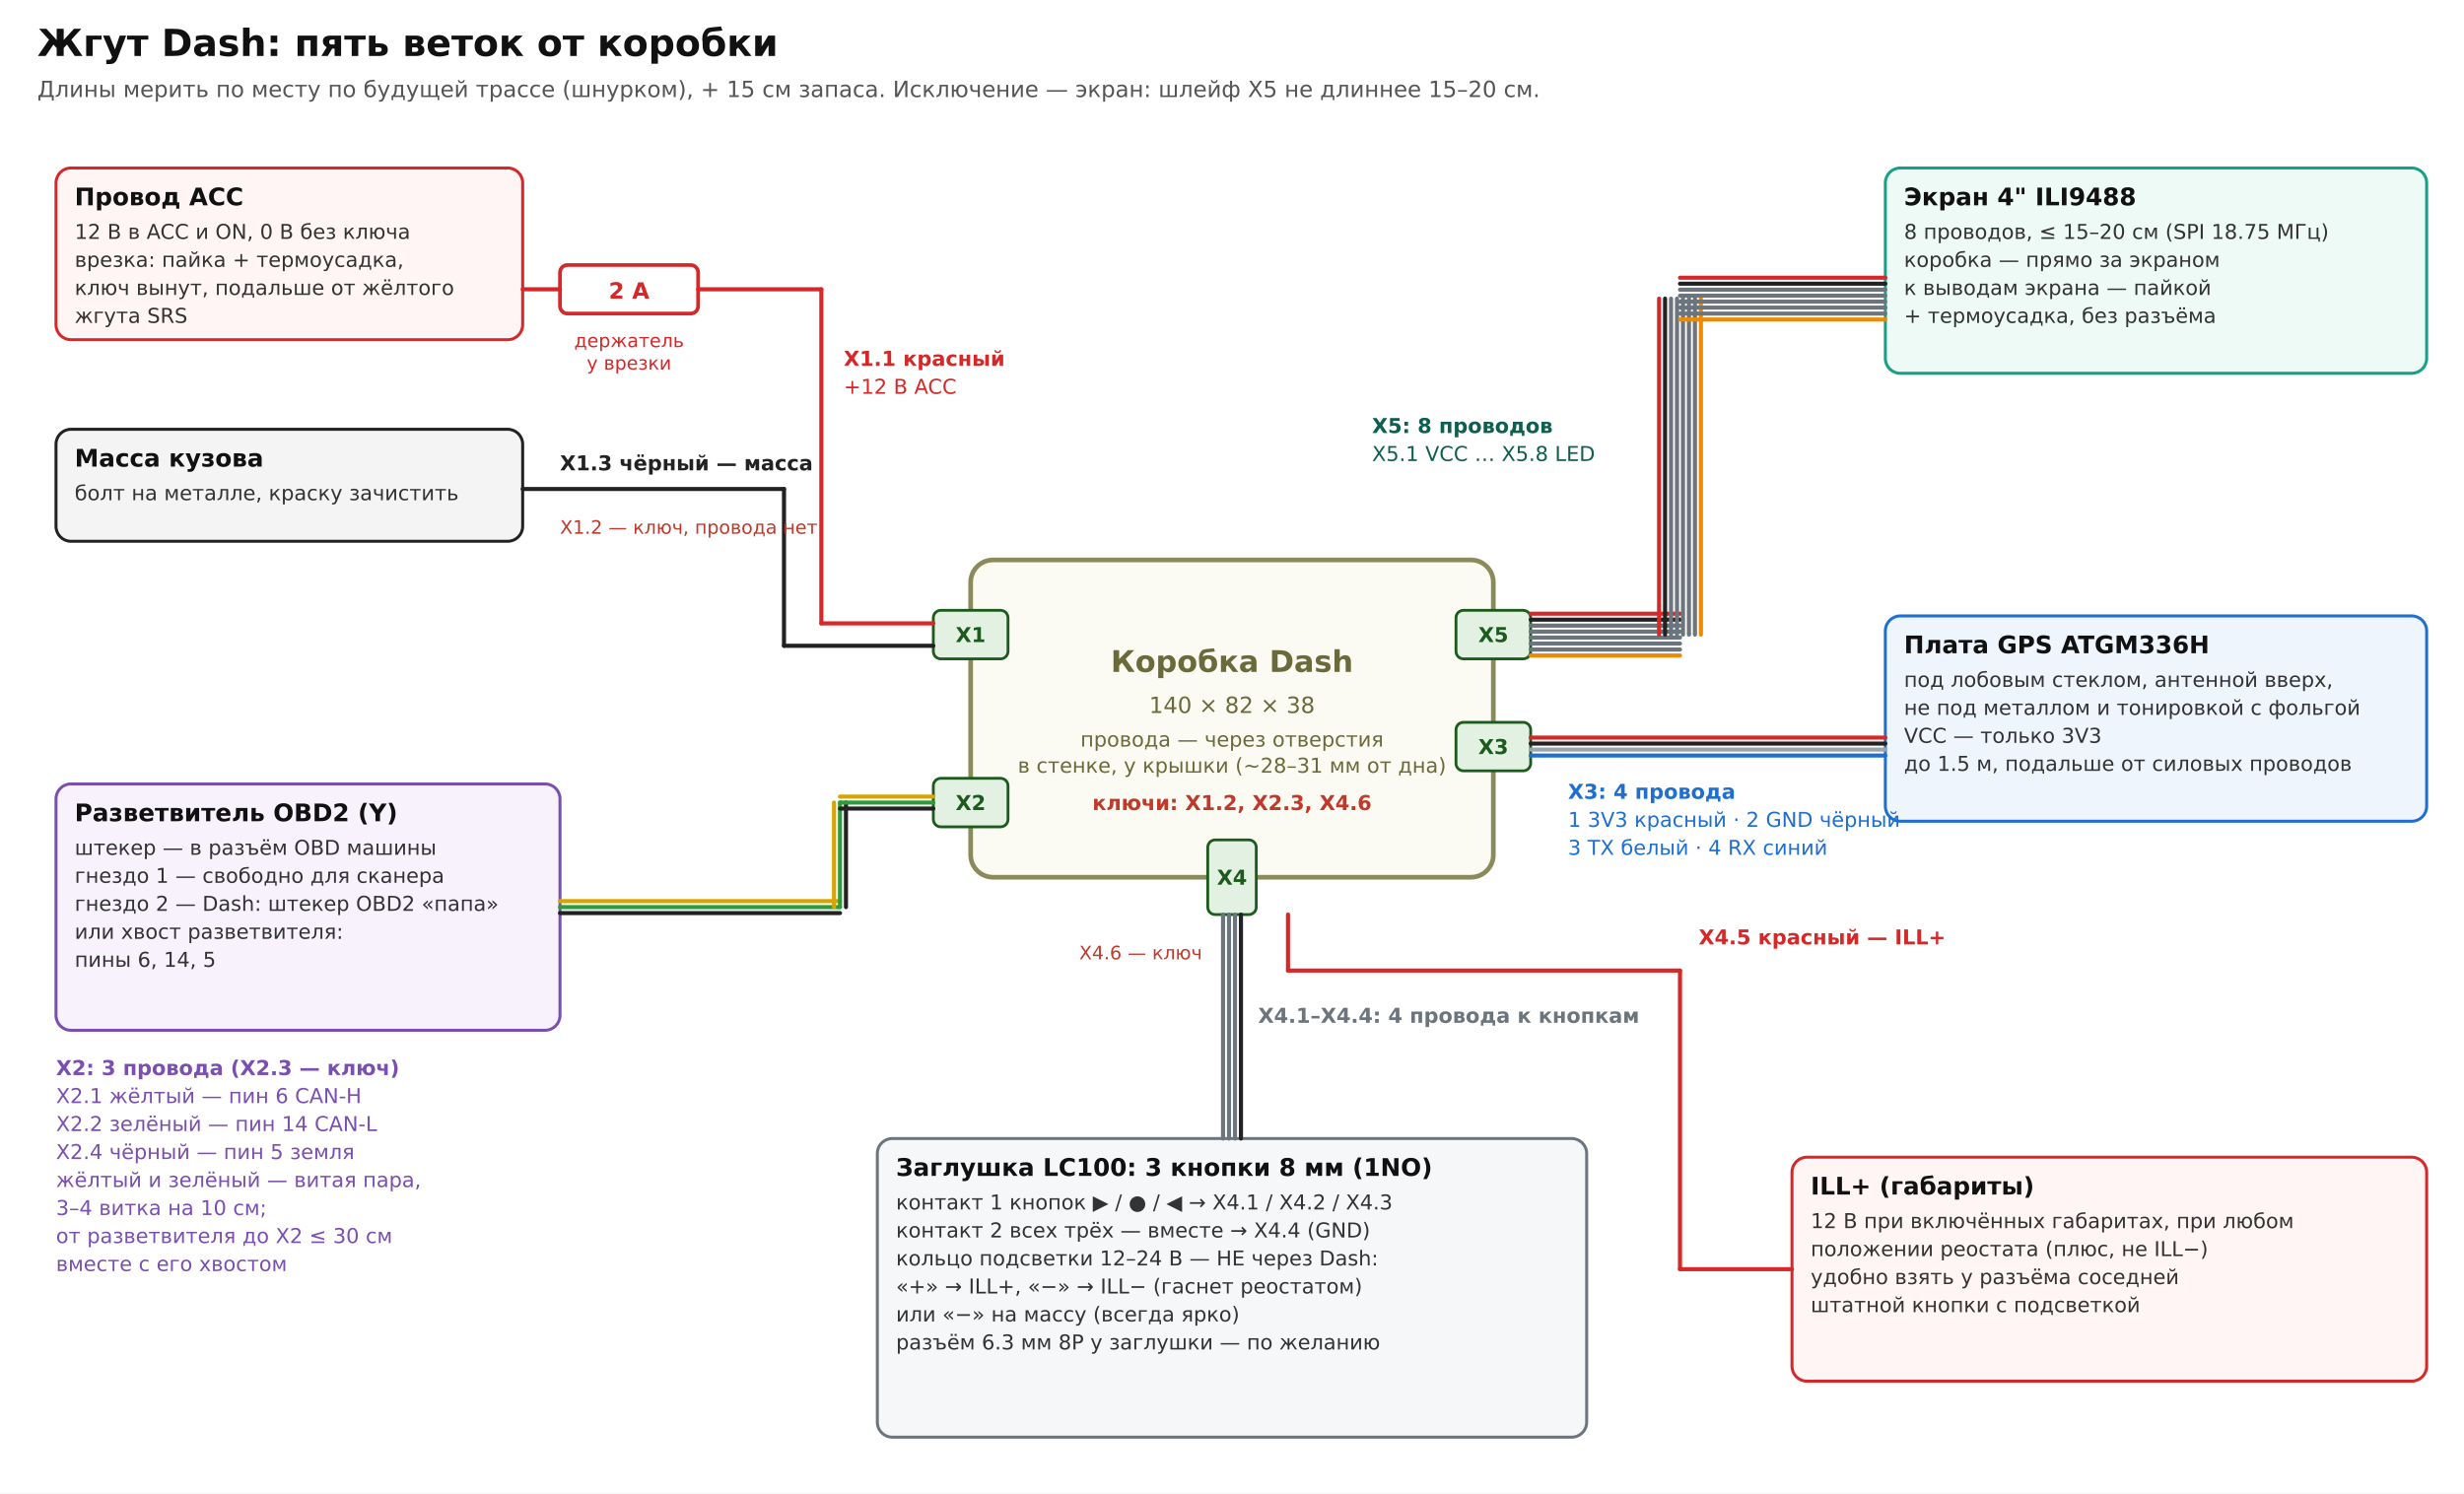
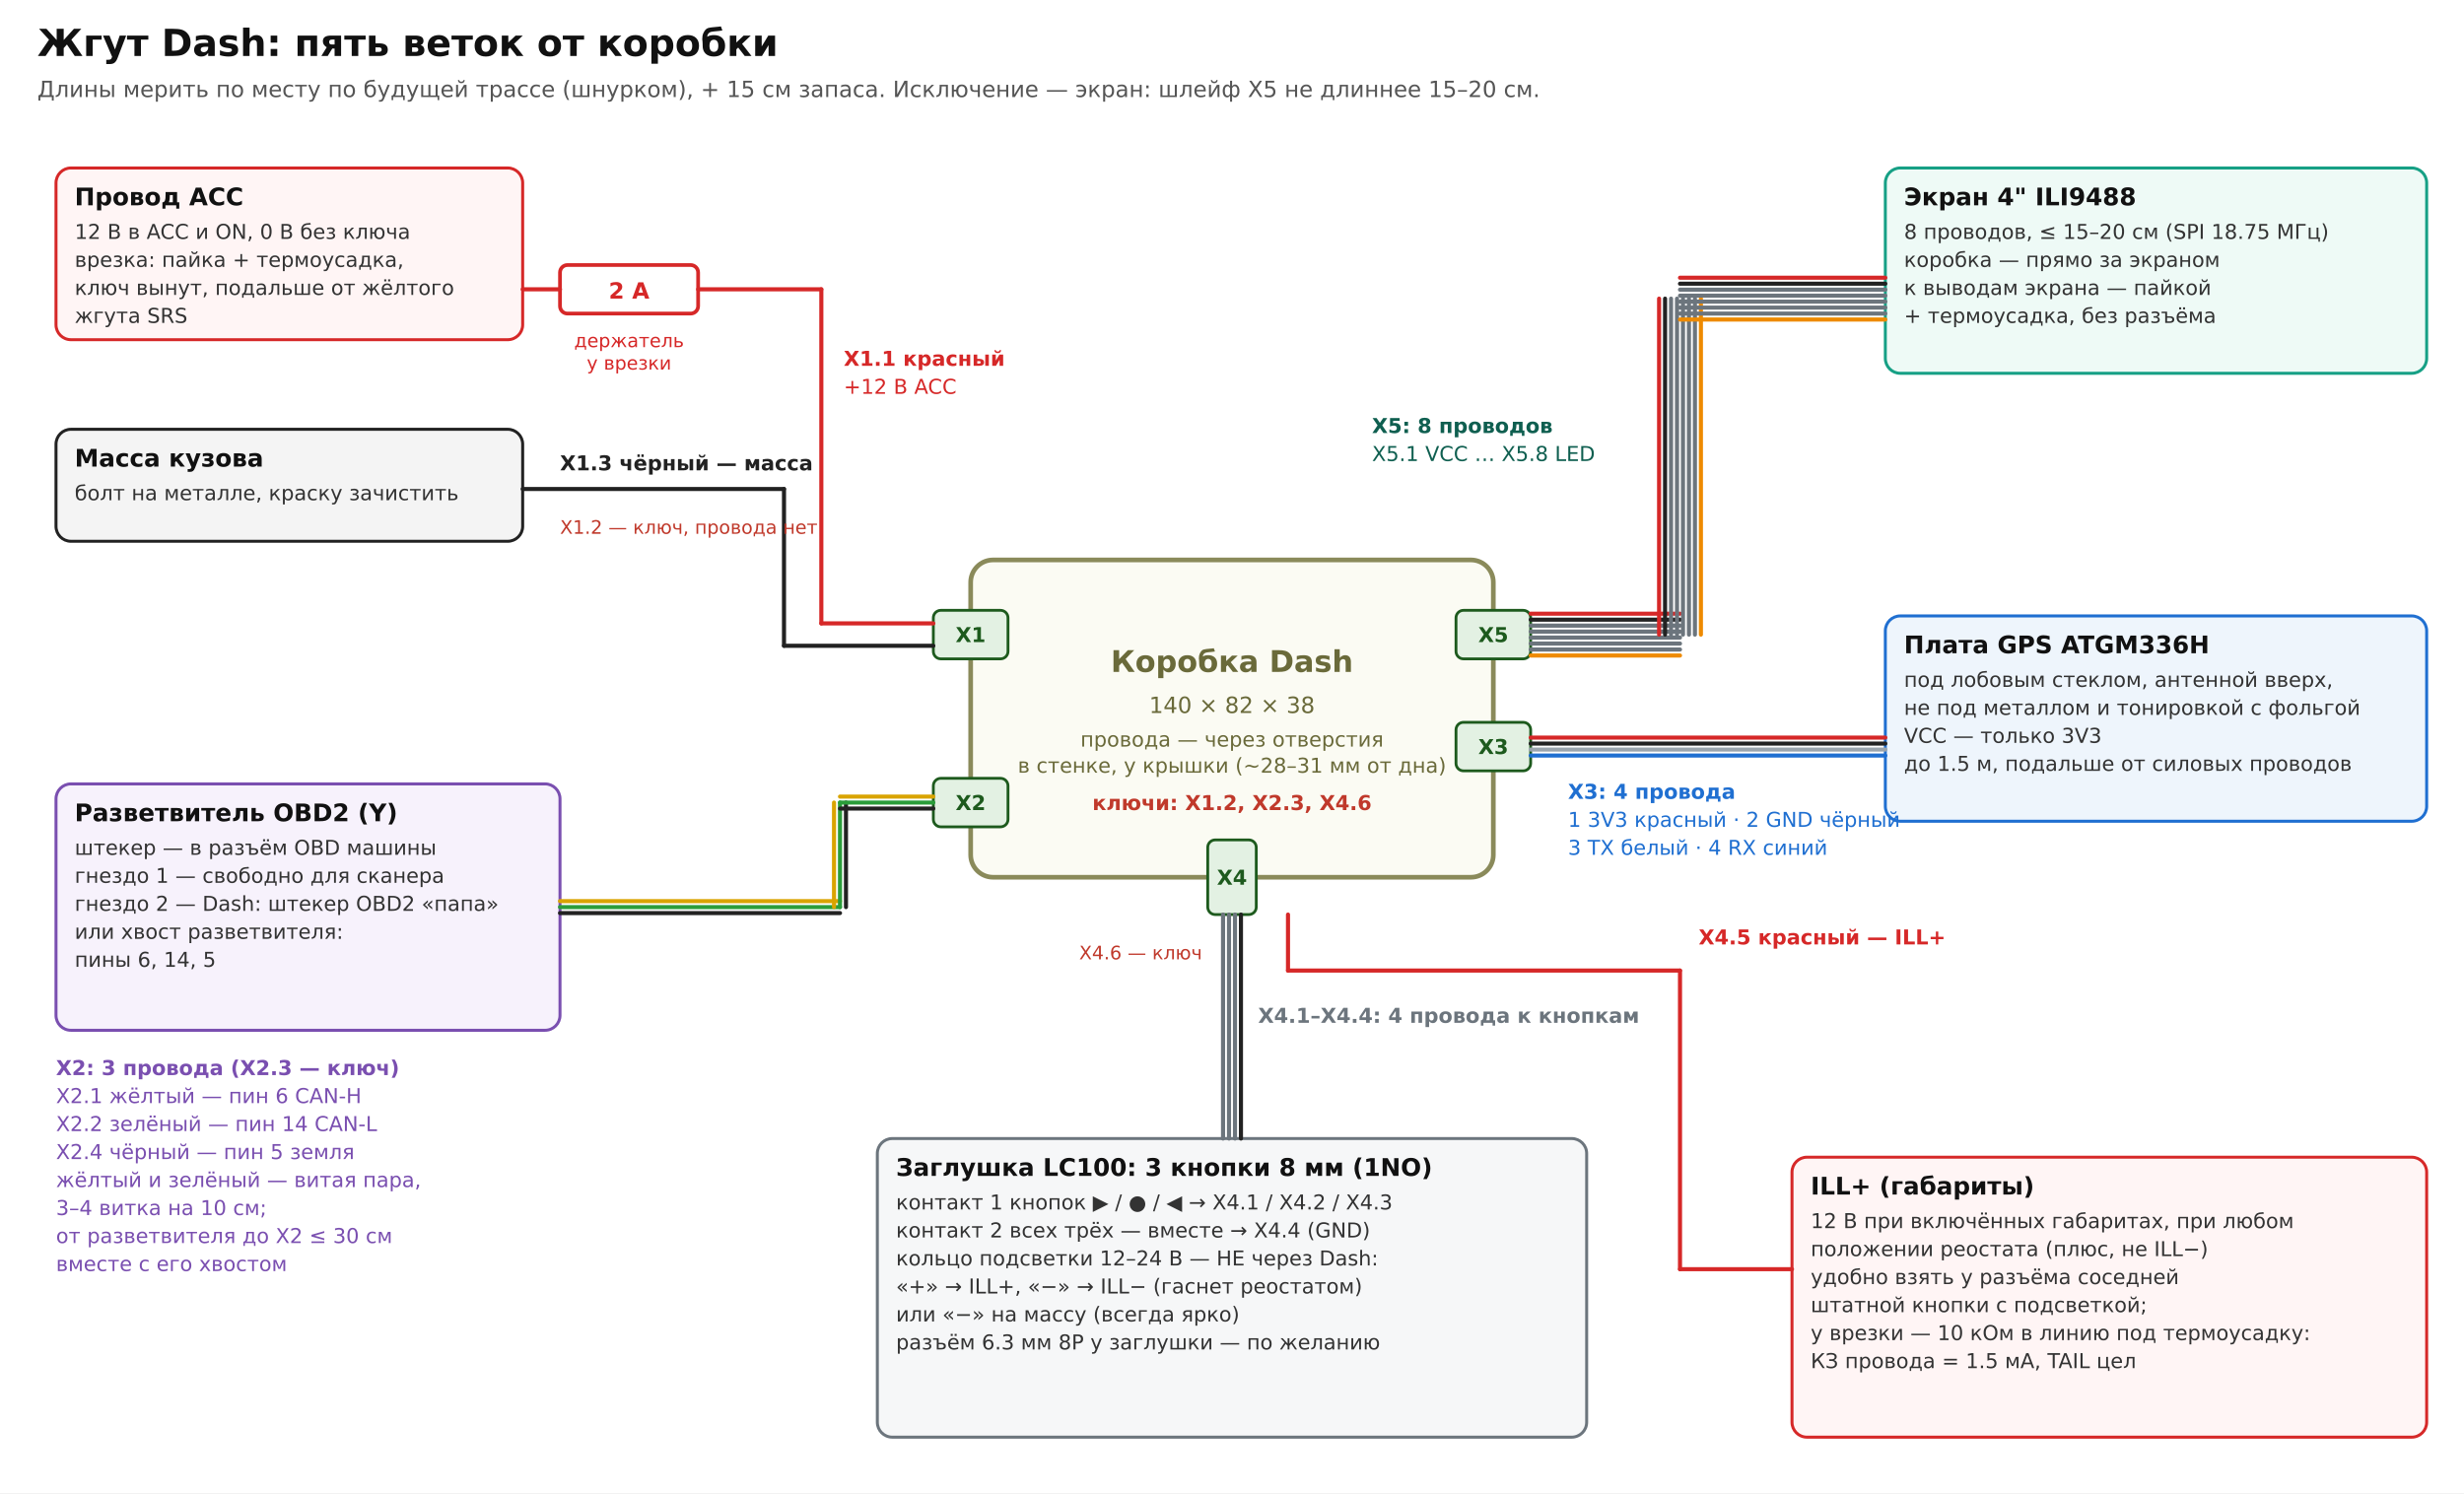
<svg xmlns="http://www.w3.org/2000/svg" width="1320" height="800" viewBox="0 0 1320 800" font-family="DejaVu Sans, Arial, sans-serif">
  <rect width="100%" height="100%" fill="#fff" />
  <text x="20" y="30" font-size="20" fill="#111" text-anchor="start" font-weight="bold">Жгут Dash: пять веток от коробки</text>
  <text x="20" y="52" font-size="12" fill="#555" text-anchor="start" font-weight="normal">Длины мерить по месту по будущей трассе (шнурком), + 15 см запаса. Исключение — экран: шлейф X5 не длиннее 15–20 см.</text>
  <rect x="520" y="300" width="280" height="170" rx="12" fill="#fbfbf3" stroke="#8a8a5a" stroke-width="2.5" />
  <text x="660.0" y="360" font-size="16" fill="#6a6a3a" text-anchor="middle" font-weight="bold">Коробка Dash</text>
  <text x="660.0" y="382" font-size="12" fill="#6a6a3a" text-anchor="middle" font-weight="normal">140 × 82 × 38</text>
  <text x="660.0" y="400" font-size="11" fill="#6a6a3a" text-anchor="middle" font-weight="normal">провода — через отверстия</text>
  <text x="660.0" y="414" font-size="11" fill="#6a6a3a" text-anchor="middle" font-weight="normal">в стенке, у крышки (~28–31 мм от дна)</text>
  <text x="660.0" y="434" font-size="11" fill="#c0392b" text-anchor="middle" font-weight="bold">ключи: X1.2, X2.3, X4.6</text>
  <rect x="500.0" y="327.0" width="40" height="26" rx="4" fill="#e3f1e3" stroke="#1d5a1d" stroke-width="1.5" />
  <text x="520" y="344" font-size="11" fill="#1d5a1d" text-anchor="middle" font-weight="bold">X1</text>
  <rect x="500.0" y="417.0" width="40" height="26" rx="4" fill="#e3f1e3" stroke="#1d5a1d" stroke-width="1.5" />
  <text x="520" y="434" font-size="11" fill="#1d5a1d" text-anchor="middle" font-weight="bold">X2</text>
  <rect x="780.0" y="327.0" width="40" height="26" rx="4" fill="#e3f1e3" stroke="#1d5a1d" stroke-width="1.5" />
  <text x="800" y="344" font-size="11" fill="#1d5a1d" text-anchor="middle" font-weight="bold">X5</text>
  <rect x="780.0" y="387.0" width="40" height="26" rx="4" fill="#e3f1e3" stroke="#1d5a1d" stroke-width="1.5" />
  <text x="800" y="404" font-size="11" fill="#1d5a1d" text-anchor="middle" font-weight="bold">X3</text>
  <rect x="647.0" y="450.0" width="26" height="40" rx="4" fill="#e3f1e3" stroke="#1d5a1d" stroke-width="1.5" />
  <text x="660.0" y="474" font-size="11" fill="#1d5a1d" text-anchor="middle" font-weight="bold">X4</text>
  <rect x="30" y="90" width="250" height="92" rx="8" fill="#fff5f5" stroke="#d62828" stroke-width="1.6" />
  <text x="40" y="110" font-size="13" fill="#111" text-anchor="start" font-weight="bold">Провод ACC</text>
  <text x="40" y="128" font-size="11" fill="#333" text-anchor="start" font-weight="normal">12 В в ACC и ON, 0 В без ключа</text>
  <text x="40" y="143" font-size="11" fill="#333" text-anchor="start" font-weight="normal">врезка: пайка + термоусадка,</text>
  <text x="40" y="158" font-size="11" fill="#333" text-anchor="start" font-weight="normal">ключ вынут, подальше от жёлтого</text>
  <text x="40" y="173" font-size="11" fill="#333" text-anchor="start" font-weight="normal">жгута SRS</text>
  <rect x="30" y="230" width="250" height="60" rx="8" fill="#f4f4f4" stroke="#222" stroke-width="1.6" />
  <text x="40" y="250" font-size="13" fill="#111" text-anchor="start" font-weight="bold">Масса кузова</text>
  <text x="40" y="268" font-size="11" fill="#333" text-anchor="start" font-weight="normal">болт на металле, краску зачистить</text>
  <rect x="300" y="142" width="74" height="26" rx="4" fill="#fff" stroke="#d62828" stroke-width="2" />
  <text x="337" y="160" font-size="12" fill="#d62828" text-anchor="middle" font-weight="bold">2 А</text>
  <text x="337" y="186" font-size="10" fill="#d62828" text-anchor="middle" font-weight="normal">держатель</text>
  <text x="337" y="198" font-size="10" fill="#d62828" text-anchor="middle" font-weight="normal">у врезки</text>
  <line x1="280" y1="155.0" x2="300" y2="155.0" stroke="#d62828" stroke-width="2.2" stroke-linecap="round" />
  <line x1="374" y1="155.0" x2="440" y2="155.0" stroke="#d62828" stroke-width="2.2" stroke-linecap="round" />
  <line x1="440.0" y1="155" x2="440.0" y2="334" stroke="#d62828" stroke-width="2.2" stroke-linecap="round" />
  <line x1="440" y1="334.0" x2="500" y2="334.0" stroke="#d62828" stroke-width="2.2" stroke-linecap="round" />
  <text x="452" y="196" font-size="11" fill="#d62828" text-anchor="start" font-weight="bold">X1.1 красный</text>
  <text x="452" y="211" font-size="11" fill="#d62828" text-anchor="start" font-weight="normal">+12 В ACC</text>
  <line x1="280" y1="262.0" x2="420" y2="262.0" stroke="#222" stroke-width="2.2" stroke-linecap="round" />
  <line x1="420.0" y1="262" x2="420.0" y2="346" stroke="#222" stroke-width="2.2" stroke-linecap="round" />
  <line x1="420" y1="346.0" x2="500" y2="346.0" stroke="#222" stroke-width="2.2" stroke-linecap="round" />
  <text x="300" y="252" font-size="11" fill="#222" text-anchor="start" font-weight="bold">X1.3 чёрный — масса</text>
  <text x="300" y="286" font-size="10" fill="#c0392b" text-anchor="start" font-weight="normal">X1.2 — ключ, провода нет</text>
  <rect x="30" y="420" width="270" height="132" rx="8" fill="#f7f2fc" stroke="#7a4fb0" stroke-width="1.6" />
  <text x="40" y="440" font-size="13" fill="#111" text-anchor="start" font-weight="bold">Разветвитель OBD2 (Y)</text>
  <text x="40" y="458" font-size="11" fill="#333" text-anchor="start" font-weight="normal">штекер — в разъём OBD машины</text>
  <text x="40" y="473" font-size="11" fill="#333" text-anchor="start" font-weight="normal">гнездо 1 — свободно для сканера</text>
  <text x="40" y="488" font-size="11" fill="#333" text-anchor="start" font-weight="normal">гнездо 2 — Dash: штекер OBD2 «папа»</text>
  <text x="40" y="503" font-size="11" fill="#333" text-anchor="start" font-weight="normal">или хвост разветвителя:</text>
  <text x="40" y="518" font-size="11" fill="#333" text-anchor="start" font-weight="normal">пины 6, 14, 5</text>
  <line x1="300" y1="482.8" x2="450" y2="482.8" stroke="#d9a400" stroke-width="2.2" stroke-linecap="round" />
  <line x1="300" y1="486.0" x2="450" y2="486.0" stroke="#2a9d3a" stroke-width="2.2" stroke-linecap="round" />
  <line x1="300" y1="489.2" x2="450" y2="489.2" stroke="#222" stroke-width="2.2" stroke-linecap="round" />
  <line x1="446.8" y1="486" x2="446.8" y2="430" stroke="#d9a400" stroke-width="2.2" stroke-linecap="round" />
  <line x1="450.0" y1="486" x2="450.0" y2="430" stroke="#2a9d3a" stroke-width="2.2" stroke-linecap="round" />
  <line x1="453.2" y1="486" x2="453.2" y2="430" stroke="#222" stroke-width="2.2" stroke-linecap="round" />
  <line x1="450" y1="426.8" x2="500" y2="426.8" stroke="#d9a400" stroke-width="2.2" stroke-linecap="round" />
  <line x1="450" y1="430.0" x2="500" y2="430.0" stroke="#2a9d3a" stroke-width="2.2" stroke-linecap="round" />
  <line x1="450" y1="433.2" x2="500" y2="433.2" stroke="#222" stroke-width="2.2" stroke-linecap="round" />
  <text x="30" y="576" font-size="11" fill="#7a4fb0" text-anchor="start" font-weight="bold">X2: 3 провода (X2.3 — ключ)</text>
  <text x="30" y="591" font-size="11" fill="#7a4fb0" text-anchor="start" font-weight="normal">X2.1 жёлтый — пин 6 CAN-H</text>
  <text x="30" y="606" font-size="11" fill="#7a4fb0" text-anchor="start" font-weight="normal">X2.2 зелёный — пин 14 CAN-L</text>
  <text x="30" y="621" font-size="11" fill="#7a4fb0" text-anchor="start" font-weight="normal">X2.4 чёрный — пин 5 земля</text>
  <text x="30" y="636" font-size="11" fill="#7a4fb0" text-anchor="start" font-weight="normal">жёлтый и зелёный — витая пара,</text>
  <text x="30" y="651" font-size="11" fill="#7a4fb0" text-anchor="start" font-weight="normal">3–4 витка на 10 см;</text>
  <text x="30" y="666" font-size="11" fill="#7a4fb0" text-anchor="start" font-weight="normal">от разветвителя до X2 ≤ 30 см</text>
  <text x="30" y="681" font-size="11" fill="#7a4fb0" text-anchor="start" font-weight="normal">вместе с его хвостом</text>
  <rect x="1010" y="90" width="290" height="110" rx="8" fill="#eefaf6" stroke="#16a085" stroke-width="1.6" />
  <text x="1020" y="110" font-size="13" fill="#111" text-anchor="start" font-weight="bold">Экран 4" ILI9488</text>
  <text x="1020" y="128" font-size="11" fill="#333" text-anchor="start" font-weight="normal">8 проводов, ≤ 15–20 см (SPI 18.75 МГц)</text>
  <text x="1020" y="143" font-size="11" fill="#333" text-anchor="start" font-weight="normal">коробка — прямо за экраном</text>
  <text x="1020" y="158" font-size="11" fill="#333" text-anchor="start" font-weight="normal">к выводам экрана — пайкой</text>
  <text x="1020" y="173" font-size="11" fill="#333" text-anchor="start" font-weight="normal">+ термоусадка, без разъёма</text>
  <line x1="820" y1="328.8" x2="900" y2="328.8" stroke="#d62828" stroke-width="2.2" stroke-linecap="round" />
  <line x1="820" y1="332.0" x2="900" y2="332.0" stroke="#222" stroke-width="2.2" stroke-linecap="round" />
  <line x1="820" y1="335.2" x2="900" y2="335.2" stroke="#6c757d" stroke-width="2.2" stroke-linecap="round" />
  <line x1="820" y1="338.4" x2="900" y2="338.4" stroke="#6c757d" stroke-width="2.2" stroke-linecap="round" />
  <line x1="820" y1="341.6" x2="900" y2="341.6" stroke="#6c757d" stroke-width="2.2" stroke-linecap="round" />
  <line x1="820" y1="344.8" x2="900" y2="344.8" stroke="#6c757d" stroke-width="2.2" stroke-linecap="round" />
  <line x1="820" y1="348.0" x2="900" y2="348.0" stroke="#6c757d" stroke-width="2.2" stroke-linecap="round" />
  <line x1="820" y1="351.2" x2="900" y2="351.2" stroke="#ee8a00" stroke-width="2.2" stroke-linecap="round" />
  <line x1="888.8" y1="340" x2="888.8" y2="160" stroke="#d62828" stroke-width="2.2" stroke-linecap="round" />
  <line x1="892.0" y1="340" x2="892.0" y2="160" stroke="#222" stroke-width="2.2" stroke-linecap="round" />
  <line x1="895.2" y1="340" x2="895.2" y2="160" stroke="#6c757d" stroke-width="2.2" stroke-linecap="round" />
  <line x1="898.4" y1="340" x2="898.4" y2="160" stroke="#6c757d" stroke-width="2.2" stroke-linecap="round" />
  <line x1="901.6" y1="340" x2="901.6" y2="160" stroke="#6c757d" stroke-width="2.2" stroke-linecap="round" />
  <line x1="904.8" y1="340" x2="904.8" y2="160" stroke="#6c757d" stroke-width="2.2" stroke-linecap="round" />
  <line x1="908.0" y1="340" x2="908.0" y2="160" stroke="#6c757d" stroke-width="2.2" stroke-linecap="round" />
  <line x1="911.2" y1="340" x2="911.2" y2="160" stroke="#ee8a00" stroke-width="2.2" stroke-linecap="round" />
  <line x1="900" y1="148.8" x2="1010" y2="148.8" stroke="#d62828" stroke-width="2.2" stroke-linecap="round" />
  <line x1="900" y1="152.0" x2="1010" y2="152.0" stroke="#222" stroke-width="2.2" stroke-linecap="round" />
  <line x1="900" y1="155.2" x2="1010" y2="155.2" stroke="#6c757d" stroke-width="2.2" stroke-linecap="round" />
  <line x1="900" y1="158.4" x2="1010" y2="158.4" stroke="#6c757d" stroke-width="2.2" stroke-linecap="round" />
  <line x1="900" y1="161.6" x2="1010" y2="161.6" stroke="#6c757d" stroke-width="2.2" stroke-linecap="round" />
  <line x1="900" y1="164.8" x2="1010" y2="164.8" stroke="#6c757d" stroke-width="2.2" stroke-linecap="round" />
  <line x1="900" y1="168.0" x2="1010" y2="168.0" stroke="#6c757d" stroke-width="2.2" stroke-linecap="round" />
  <line x1="900" y1="171.2" x2="1010" y2="171.2" stroke="#ee8a00" stroke-width="2.2" stroke-linecap="round" />
  <text x="735" y="232" font-size="11" fill="#0f5f50" text-anchor="start" font-weight="bold">X5: 8 проводов</text>
  <text x="735" y="247" font-size="11" fill="#0f5f50" text-anchor="start" font-weight="normal">X5.1 VCC … X5.8 LED</text>
  <rect x="1010" y="330" width="290" height="110" rx="8" fill="#eef5fc" stroke="#1f6fd1" stroke-width="1.6" />
  <text x="1020" y="350" font-size="13" fill="#111" text-anchor="start" font-weight="bold">Плата GPS ATGM336H</text>
  <text x="1020" y="368" font-size="11" fill="#333" text-anchor="start" font-weight="normal">под лобовым стеклом, антенной вверх,</text>
  <text x="1020" y="383" font-size="11" fill="#333" text-anchor="start" font-weight="normal">не под металлом и тонировкой с фольгой</text>
  <text x="1020" y="398" font-size="11" fill="#333" text-anchor="start" font-weight="normal">VCC — только 3V3</text>
  <text x="1020" y="413" font-size="11" fill="#333" text-anchor="start" font-weight="normal">до 1.5 м, подальше от силовых проводов</text>
  <line x1="820" y1="395.2" x2="1010" y2="395.2" stroke="#d62828" stroke-width="2.2" stroke-linecap="round" />
  <line x1="820" y1="398.4" x2="1010" y2="398.4" stroke="#222" stroke-width="2.2" stroke-linecap="round" />
  <line x1="820" y1="401.6" x2="1010" y2="401.6" stroke="#9aa4ad" stroke-width="2.2" stroke-linecap="round" />
  <line x1="820" y1="404.8" x2="1010" y2="404.8" stroke="#1f6fd1" stroke-width="2.2" stroke-linecap="round" />
  <text x="840" y="428" font-size="11" fill="#1f6fd1" text-anchor="start" font-weight="bold">X3: 4 провода</text>
  <text x="840" y="443" font-size="11" fill="#1f6fd1" text-anchor="start" font-weight="normal">1 3V3 красный · 2 GND чёрный</text>
  <text x="840" y="458" font-size="11" fill="#1f6fd1" text-anchor="start" font-weight="normal">3 TX белый · 4 RX синий</text>
  <rect x="470" y="610" width="380" height="160" rx="8" fill="#f6f7f8" stroke="#6c757d" stroke-width="1.6" />
  <text x="480" y="630" font-size="13" fill="#111" text-anchor="start" font-weight="bold">Заглушка LC100: 3 кнопки 8 мм (1NO)</text>
  <text x="480" y="648" font-size="11" fill="#333" text-anchor="start" font-weight="normal">контакт 1 кнопок ▶ / ● / ◀ → X4.1 / X4.2 / X4.3</text>
  <text x="480" y="663" font-size="11" fill="#333" text-anchor="start" font-weight="normal">контакт 2 всех трёх — вместе → X4.4 (GND)</text>
  <text x="480" y="678" font-size="11" fill="#333" text-anchor="start" font-weight="normal">кольцо подсветки 12–24 В — НЕ через Dash:</text>
  <text x="480" y="693" font-size="11" fill="#333" text-anchor="start" font-weight="normal">  «+» → ILL+, «−» → ILL− (гаснет реостатом)</text>
  <text x="480" y="708" font-size="11" fill="#333" text-anchor="start" font-weight="normal">  или «−» на массу (всегда ярко)</text>
  <text x="480" y="723" font-size="11" fill="#333" text-anchor="start" font-weight="normal">разъём 6.3 мм 8P у заглушки — по желанию</text>
  <line x1="655.2" y1="490" x2="655.2" y2="610" stroke="#6c757d" stroke-width="2.2" stroke-linecap="round" />
  <line x1="658.4" y1="490" x2="658.4" y2="610" stroke="#6c757d" stroke-width="2.2" stroke-linecap="round" />
  <line x1="661.6" y1="490" x2="661.6" y2="610" stroke="#6c757d" stroke-width="2.2" stroke-linecap="round" />
  <line x1="664.8" y1="490" x2="664.8" y2="610" stroke="#222" stroke-width="2.2" stroke-linecap="round" />
  <text x="674.0" y="548" font-size="11" fill="#6c757d" text-anchor="start" font-weight="bold">X4.1–X4.4: 4 провода к кнопкам</text>
-   <rect x="960" y="620" width="340" height="120" rx="8" fill="#fff5f5" stroke="#d62828" stroke-width="1.6" />
+   <rect x="960" y="620" width="340" height="150" rx="8" fill="#fff5f5" stroke="#d62828" stroke-width="1.6" />
  <text x="970" y="640" font-size="13" fill="#111" text-anchor="start" font-weight="bold">ILL+ (габариты)</text>
  <text x="970" y="658" font-size="11" fill="#333" text-anchor="start" font-weight="normal">12 В при включённых габаритах, при любом</text>
  <text x="970" y="673" font-size="11" fill="#333" text-anchor="start" font-weight="normal">положении реостата (плюс, не ILL−)</text>
  <text x="970" y="688" font-size="11" fill="#333" text-anchor="start" font-weight="normal">удобно взять у разъёма соседней</text>
-   <text x="970" y="703" font-size="11" fill="#333" text-anchor="start" font-weight="normal">штатной кнопки с подсветкой</text>
+   <text x="970" y="703" font-size="11" fill="#333" text-anchor="start" font-weight="normal">штатной кнопки с подсветкой;</text>
+   <text x="970" y="718" font-size="11" fill="#333" text-anchor="start" font-weight="normal">у врезки — 10 кОм в линию под термоусадку:</text>
+   <text x="970" y="733" font-size="11" fill="#333" text-anchor="start" font-weight="normal">КЗ провода = 1.5 мА, TAIL цел</text>
  <line x1="960" y1="680.0" x2="900" y2="680.0" stroke="#d62828" stroke-width="2.2" stroke-linecap="round" />
  <line x1="900.0" y1="680" x2="900.0" y2="520" stroke="#d62828" stroke-width="2.2" stroke-linecap="round" />
  <line x1="900" y1="520.0" x2="690.0" y2="520.0" stroke="#d62828" stroke-width="2.2" stroke-linecap="round" />
  <line x1="690.0" y1="520" x2="690.0" y2="490" stroke="#d62828" stroke-width="2.2" stroke-linecap="round" />
  <text x="910" y="506" font-size="11" fill="#d62828" text-anchor="start" font-weight="bold">X4.5 красный — ILL+</text>
  <text x="644.0" y="514" font-size="10" fill="#c0392b" text-anchor="end" font-weight="normal">X4.6 — ключ</text>
</svg>
